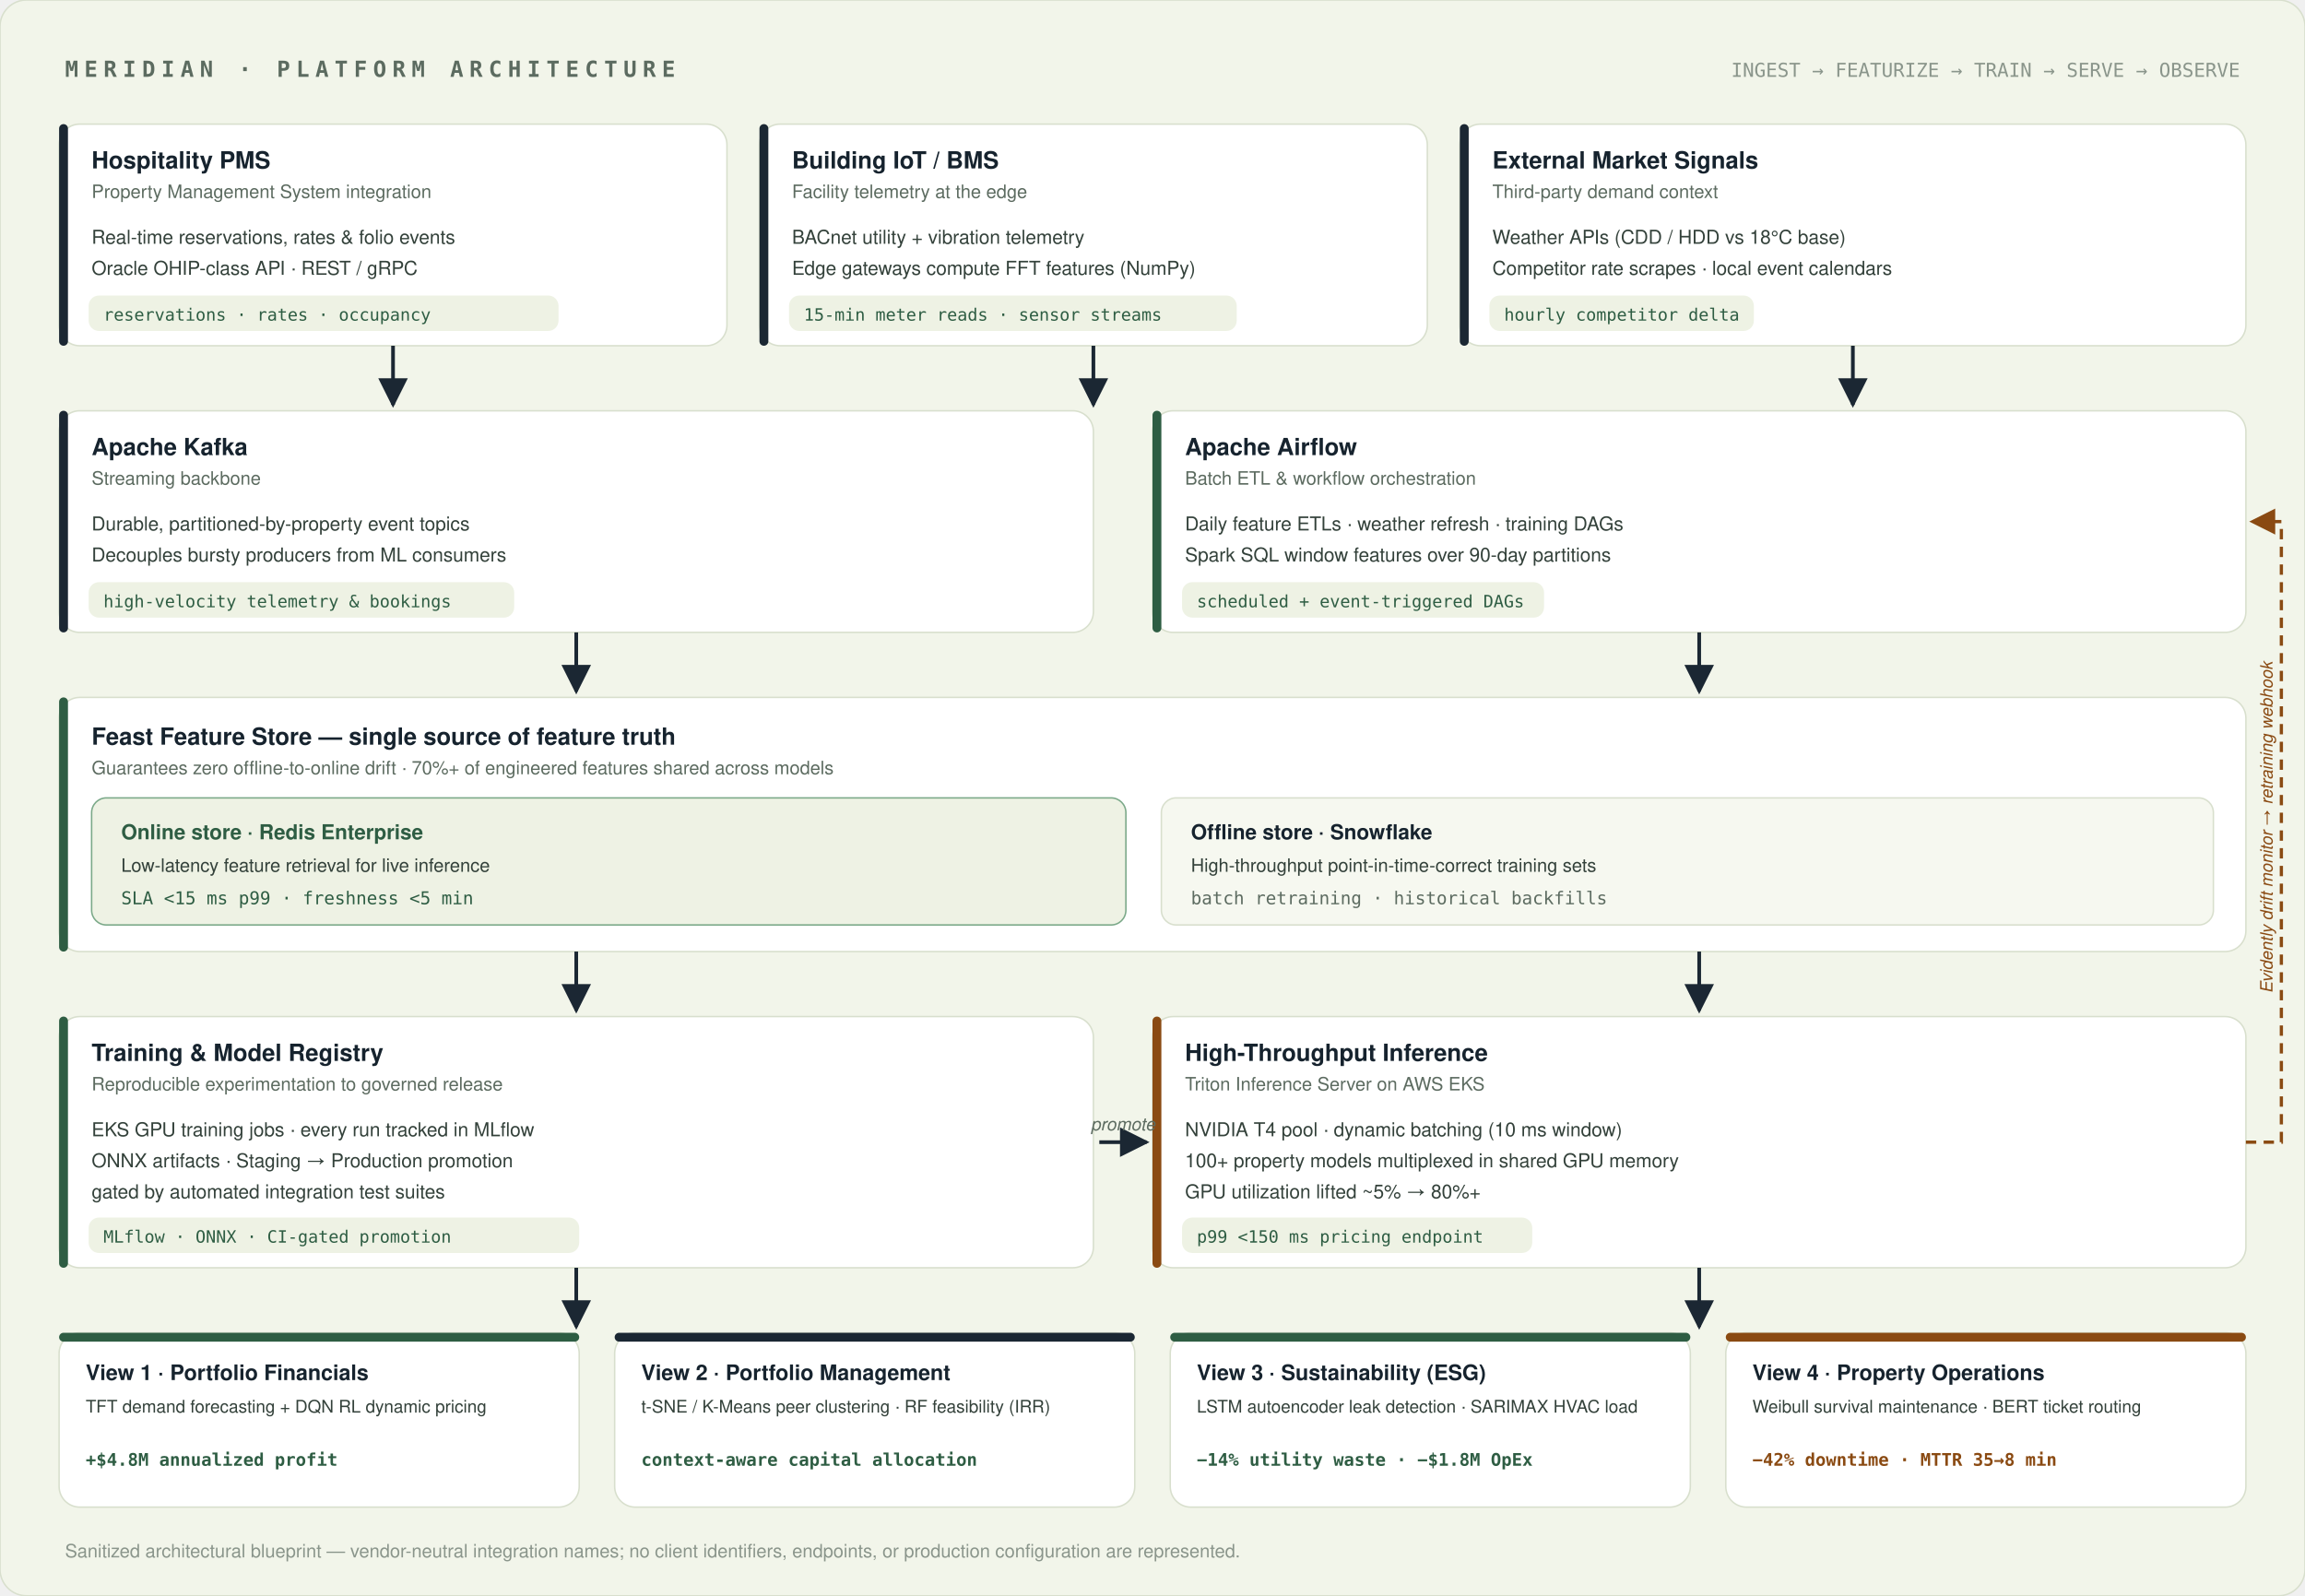
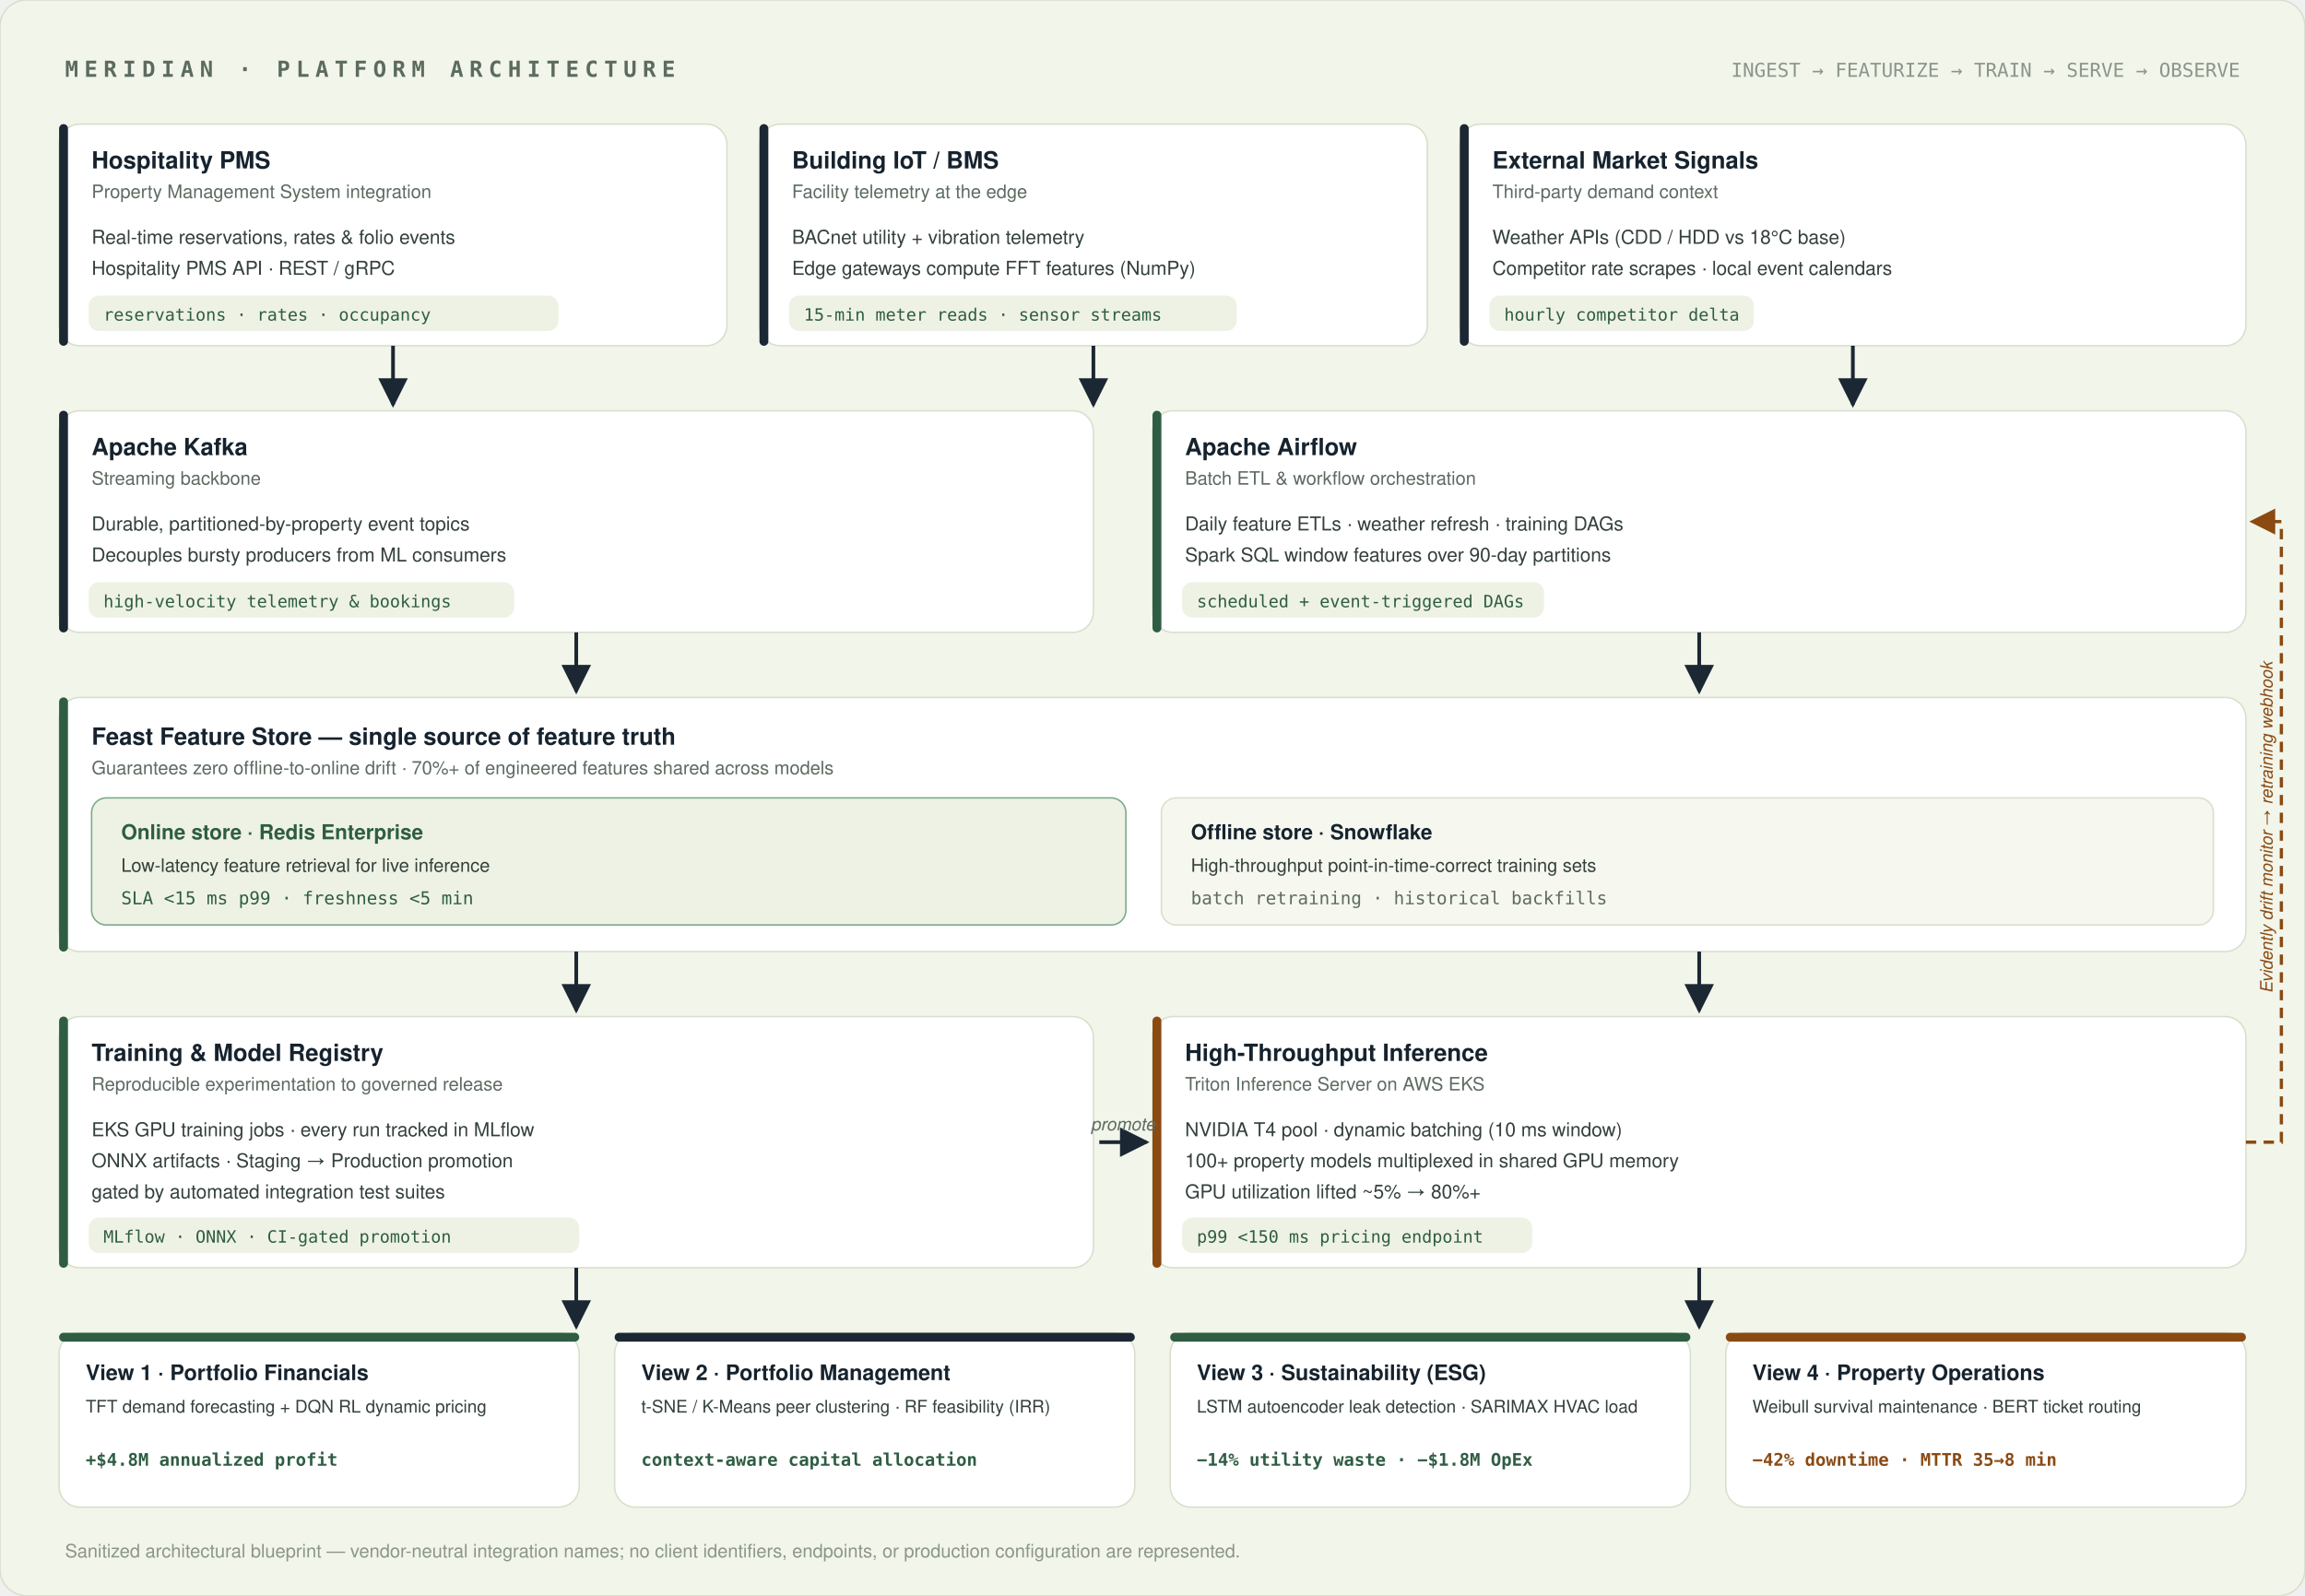
<svg xmlns="http://www.w3.org/2000/svg" viewBox="0 0 1560 1080" font-family="IBM Plex Sans, -apple-system, Segoe UI, Helvetica, Arial, sans-serif">
  <defs>
    <marker id="arr" viewBox="0 0 10 10" refX="9" refY="5" markerWidth="8" markerHeight="8" orient="auto-start-reverse">
      <path d="M0,0 L10,5 L0,10 z" fill="#1b2733" />
    </marker>
    <marker id="arrg" viewBox="0 0 10 10" refX="9" refY="5" markerWidth="8" markerHeight="8" orient="auto-start-reverse">
      <path d="M0,0 L10,5 L0,10 z" fill="#2e5d43" />
    </marker>
    <marker id="arra" viewBox="0 0 10 10" refX="9" refY="5" markerWidth="8" markerHeight="8" orient="auto-start-reverse">
      <path d="M0,0 L10,5 L0,10 z" fill="#8a4a12" />
    </marker>
  </defs>
  <rect x="0" y="0" width="1560" height="1080" rx="18" fill="#f2f5ea" stroke="#d8dfcd" />
  <text x="44" y="52" font-size="15" letter-spacing="4" fill="#5c6b60" font-family="IBM Plex Mono, ui-monospace, Menlo, monospace" font-weight="600">MERIDIAN · PLATFORM ARCHITECTURE</text>
  <text x="1516" y="52" text-anchor="end" font-size="13" fill="#8a958b" font-family="IBM Plex Mono, ui-monospace, Menlo, monospace">INGEST → FEATURIZE → TRAIN → SERVE → OBSERVE</text>
  <rect x="40" y="84" width="452" height="150" rx="14" fill="#ffffff" stroke="#d8dfcd" />
  <rect x="40" y="84" width="6" height="150" rx="3" fill="#1b2733" />
  <text x="62" y="114" font-size="16" font-weight="700" fill="#16232e">Hospitality PMS</text>
  <text x="62" y="134" font-size="12.5" fill="#5c6b60">Property Management System integration</text>
  <text x="62" y="165" font-size="13" fill="#33413a">Real-time reservations, rates &amp; folio events</text>
-   <text x="62" y="186" font-size="13" fill="#33413a">Oracle OHIP-class API · REST / gRPC</text>
+   <text x="62" y="186" font-size="13" fill="#33413a">Hospitality PMS API · REST / gRPC</text>
  <rect x="60" y="200" width="318" height="24" rx="7" fill="#eef2e4" />
  <text x="70" y="217" font-size="11.5" fill="#2e5d43" font-family="IBM Plex Mono, ui-monospace, Menlo, monospace">reservations · rates · occupancy</text>
  <rect x="514" y="84" width="452" height="150" rx="14" fill="#ffffff" stroke="#d8dfcd" />
  <rect x="514" y="84" width="6" height="150" rx="3" fill="#1b2733" />
  <text x="536" y="114" font-size="16" font-weight="700" fill="#16232e">Building IoT / BMS</text>
  <text x="536" y="134" font-size="12.5" fill="#5c6b60">Facility telemetry at the edge</text>
  <text x="536" y="165" font-size="13" fill="#33413a">BACnet utility + vibration telemetry</text>
  <text x="536" y="186" font-size="13" fill="#33413a">Edge gateways compute FFT features (NumPy)</text>
  <rect x="534" y="200" width="303" height="24" rx="7" fill="#eef2e4" />
  <text x="544" y="217" font-size="11.5" fill="#2e5d43" font-family="IBM Plex Mono, ui-monospace, Menlo, monospace">15-min meter reads · sensor streams</text>
  <rect x="988" y="84" width="532" height="150" rx="14" fill="#ffffff" stroke="#d8dfcd" />
  <rect x="988" y="84" width="6" height="150" rx="3" fill="#1b2733" />
  <text x="1010" y="114" font-size="16" font-weight="700" fill="#16232e">External Market Signals</text>
  <text x="1010" y="134" font-size="12.5" fill="#5c6b60">Third-party demand context</text>
  <text x="1010" y="165" font-size="13" fill="#33413a">Weather APIs (CDD / HDD vs 18°C base)</text>
  <text x="1010" y="186" font-size="13" fill="#33413a">Competitor rate scrapes · local event calendars</text>
  <rect x="1008" y="200" width="179" height="24" rx="7" fill="#eef2e4" />
  <text x="1018" y="217" font-size="11.5" fill="#2e5d43" font-family="IBM Plex Mono, ui-monospace, Menlo, monospace">hourly competitor delta</text>
  <line x1="266" y1="234" x2="266" y2="274" stroke="#1b2733" stroke-width="2.5" marker-end="url(#arr)" />
  <line x1="740" y1="234" x2="740" y2="274" stroke="#1b2733" stroke-width="2.5" marker-end="url(#arr)" />
  <line x1="1254" y1="234" x2="1254" y2="274" stroke="#1b2733" stroke-width="2.5" marker-end="url(#arr)" />
  <rect x="40" y="278" width="700" height="150" rx="14" fill="#ffffff" stroke="#d8dfcd" />
  <rect x="40" y="278" width="6" height="150" rx="3" fill="#1b2733" />
  <text x="62" y="308" font-size="16" font-weight="700" fill="#16232e">Apache Kafka</text>
  <text x="62" y="328" font-size="12.5" fill="#5c6b60">Streaming backbone</text>
  <text x="62" y="359" font-size="13" fill="#33413a">Durable, partitioned-by-property event topics</text>
  <text x="62" y="380" font-size="13" fill="#33413a">Decouples bursty producers from ML consumers</text>
  <rect x="60" y="394" width="288" height="24" rx="7" fill="#eef2e4" />
  <text x="70" y="411" font-size="11.5" fill="#2e5d43" font-family="IBM Plex Mono, ui-monospace, Menlo, monospace">high-velocity telemetry &amp; bookings</text>
  <rect x="780" y="278" width="740" height="150" rx="14" fill="#ffffff" stroke="#d8dfcd" />
  <rect x="780" y="278" width="6" height="150" rx="3" fill="#2e5d43" />
  <text x="802" y="308" font-size="16" font-weight="700" fill="#16232e">Apache Airflow</text>
  <text x="802" y="328" font-size="12.5" fill="#5c6b60">Batch ETL &amp; workflow orchestration</text>
  <text x="802" y="359" font-size="13" fill="#33413a">Daily feature ETLs · weather refresh · training DAGs</text>
  <text x="802" y="380" font-size="13" fill="#33413a">Spark SQL window features over 90-day partitions</text>
  <rect x="800" y="394" width="245" height="24" rx="7" fill="#eef2e4" />
  <text x="810" y="411" font-size="11.5" fill="#2e5d43" font-family="IBM Plex Mono, ui-monospace, Menlo, monospace">scheduled + event-triggered DAGs</text>
  <line x1="390" y1="428" x2="390" y2="468" stroke="#1b2733" stroke-width="2.5" marker-end="url(#arr)" />
  <line x1="1150" y1="428" x2="1150" y2="468" stroke="#1b2733" stroke-width="2.5" marker-end="url(#arr)" />
  <rect x="40" y="472" width="1480" height="172" rx="14" fill="#ffffff" stroke="#d8dfcd" />
  <rect x="40" y="472" width="6" height="172" rx="3" fill="#2e5d43" />
  <text x="62" y="504" font-size="16" font-weight="700" fill="#16232e">Feast Feature Store — single source of feature truth</text>
  <text x="62" y="524" font-size="12.5" fill="#5c6b60">Guarantees zero offline-to-online drift · 70%+ of engineered features shared across models</text>
  <rect x="62" y="540" width="700" height="86" rx="10" fill="#eef2e4" stroke="#7ba989" />
  <text x="82" y="568" font-size="14" font-weight="700" fill="#2e5d43">Online store · Redis Enterprise</text>
  <text x="82" y="590" font-size="12.5" fill="#33413a">Low-latency feature retrieval for live inference</text>
  <text x="82" y="612" font-size="12" fill="#2e5d43" font-family="IBM Plex Mono, ui-monospace, Menlo, monospace">SLA &lt;15 ms p99 · freshness &lt;5 min</text>
  <rect x="786" y="540" width="712" height="86" rx="10" fill="#f6f8f0" stroke="#d8dfcd" />
  <text x="806" y="568" font-size="14" font-weight="700" fill="#16232e">Offline store · Snowflake</text>
  <text x="806" y="590" font-size="12.5" fill="#33413a">High-throughput point-in-time-correct training sets</text>
  <text x="806" y="612" font-size="12" fill="#5c6b60" font-family="IBM Plex Mono, ui-monospace, Menlo, monospace">batch retraining · historical backfills</text>
  <line x1="390" y1="644" x2="390" y2="684" stroke="#1b2733" stroke-width="2.5" marker-end="url(#arr)" />
  <line x1="1150" y1="644" x2="1150" y2="684" stroke="#1b2733" stroke-width="2.5" marker-end="url(#arr)" />
  <rect x="40" y="688" width="700" height="170" rx="14" fill="#ffffff" stroke="#d8dfcd" />
  <rect x="40" y="688" width="6" height="170" rx="3" fill="#2e5d43" />
  <text x="62" y="718" font-size="16" font-weight="700" fill="#16232e">Training &amp; Model Registry</text>
  <text x="62" y="738" font-size="12.5" fill="#5c6b60">Reproducible experimentation to governed release</text>
  <text x="62" y="769" font-size="13" fill="#33413a">EKS GPU training jobs · every run tracked in MLflow</text>
  <text x="62" y="790" font-size="13" fill="#33413a">ONNX artifacts · Staging → Production promotion</text>
  <text x="62" y="811" font-size="13" fill="#33413a">gated by automated integration test suites</text>
  <rect x="60" y="824" width="332" height="24" rx="7" fill="#eef2e4" />
  <text x="70" y="841" font-size="11.5" fill="#2e5d43" font-family="IBM Plex Mono, ui-monospace, Menlo, monospace">MLflow · ONNX · CI-gated promotion</text>
  <rect x="780" y="688" width="740" height="170" rx="14" fill="#ffffff" stroke="#d8dfcd" />
  <rect x="780" y="688" width="6" height="170" rx="3" fill="#8a4a12" />
  <text x="802" y="718" font-size="16" font-weight="700" fill="#16232e">High-Throughput Inference</text>
  <text x="802" y="738" font-size="12.5" fill="#5c6b60">Triton Inference Server on AWS EKS</text>
  <text x="802" y="769" font-size="13" fill="#33413a">NVIDIA T4 pool · dynamic batching (10 ms window)</text>
  <text x="802" y="790" font-size="13" fill="#33413a">100+ property models multiplexed in shared GPU memory</text>
  <text x="802" y="811" font-size="13" fill="#33413a">GPU utilization lifted ~5% → 80%+</text>
  <rect x="800" y="824" width="237" height="24" rx="7" fill="#eef2e4" />
  <text x="810" y="841" font-size="11.5" fill="#2e5d43" font-family="IBM Plex Mono, ui-monospace, Menlo, monospace">p99 &lt;150 ms pricing endpoint</text>
  <line x1="744" y1="773" x2="776" y2="773" stroke="#1b2733" stroke-width="2.5" marker-end="url(#arr)" />
  <text x="760.0" y="765.0" text-anchor="middle" font-size="12" fill="#5c6b60" font-style="italic">promote</text>
  <line x1="390" y1="858" x2="390" y2="898" stroke="#1b2733" stroke-width="2.5" marker-end="url(#arr)" />
  <line x1="1150" y1="858" x2="1150" y2="898" stroke="#1b2733" stroke-width="2.5" marker-end="url(#arr)" />
  <rect x="40" y="902" width="352" height="118" rx="14" fill="#ffffff" stroke="#d8dfcd" />
  <rect x="40" y="902" width="352" height="6" rx="3" fill="#2e5d43" />
  <text x="58" y="934" font-size="14.5" font-weight="700" fill="#16232e">View 1 · Portfolio Financials</text>
  <text x="58" y="956" font-size="11.8" fill="#33413a">TFT demand forecasting + DQN RL dynamic pricing</text>
  <text x="58" y="992" font-size="11.8" font-weight="600" fill="#2e5d43" font-family="IBM Plex Mono, ui-monospace, Menlo, monospace">+$4.8M annualized profit</text>
  <rect x="416" y="902" width="352" height="118" rx="14" fill="#ffffff" stroke="#d8dfcd" />
  <rect x="416" y="902" width="352" height="6" rx="3" fill="#1b2733" />
  <text x="434" y="934" font-size="14.5" font-weight="700" fill="#16232e">View 2 · Portfolio Management</text>
  <text x="434" y="956" font-size="11.8" fill="#33413a">t-SNE / K-Means peer clustering · RF feasibility (IRR)</text>
  <text x="434" y="992" font-size="11.8" font-weight="600" fill="#2e5d43" font-family="IBM Plex Mono, ui-monospace, Menlo, monospace">context-aware capital allocation</text>
  <rect x="792" y="902" width="352" height="118" rx="14" fill="#ffffff" stroke="#d8dfcd" />
  <rect x="792" y="902" width="352" height="6" rx="3" fill="#2e5d43" />
  <text x="810" y="934" font-size="14.5" font-weight="700" fill="#16232e">View 3 · Sustainability (ESG)</text>
  <text x="810" y="956" font-size="11.8" fill="#33413a">LSTM autoencoder leak detection · SARIMAX HVAC load</text>
  <text x="810" y="992" font-size="11.8" font-weight="600" fill="#2e5d43" font-family="IBM Plex Mono, ui-monospace, Menlo, monospace">−14% utility waste · −$1.8M OpEx</text>
  <rect x="1168" y="902" width="352" height="118" rx="14" fill="#ffffff" stroke="#d8dfcd" />
  <rect x="1168" y="902" width="352" height="6" rx="3" fill="#8a4a12" />
  <text x="1186" y="934" font-size="14.5" font-weight="700" fill="#16232e">View 4 · Property Operations</text>
  <text x="1186" y="956" font-size="11.8" fill="#33413a">Weibull survival maintenance · BERT ticket routing</text>
  <text x="1186" y="992" font-size="11.8" font-weight="600" fill="#8a4a12" font-family="IBM Plex Mono, ui-monospace, Menlo, monospace">−42% downtime · MTTR 35→8 min</text>
  <path d="M1520,773 H1544 V353 H1524" fill="none" stroke="#8a4a12" stroke-width="2.2" stroke-dasharray="7 5" marker-end="url(#arra)" />
  <text x="1538" y="560" text-anchor="middle" font-size="11.5" fill="#8a4a12" font-style="italic" transform="rotate(-90 1538 560)">Evidently drift monitor → retraining webhook</text>
  <text x="44" y="1054" font-size="12.5" fill="#8a958b">Sanitized architectural blueprint — vendor-neutral integration names; no client identifiers, endpoints, or production configuration are represented.</text>
</svg>
